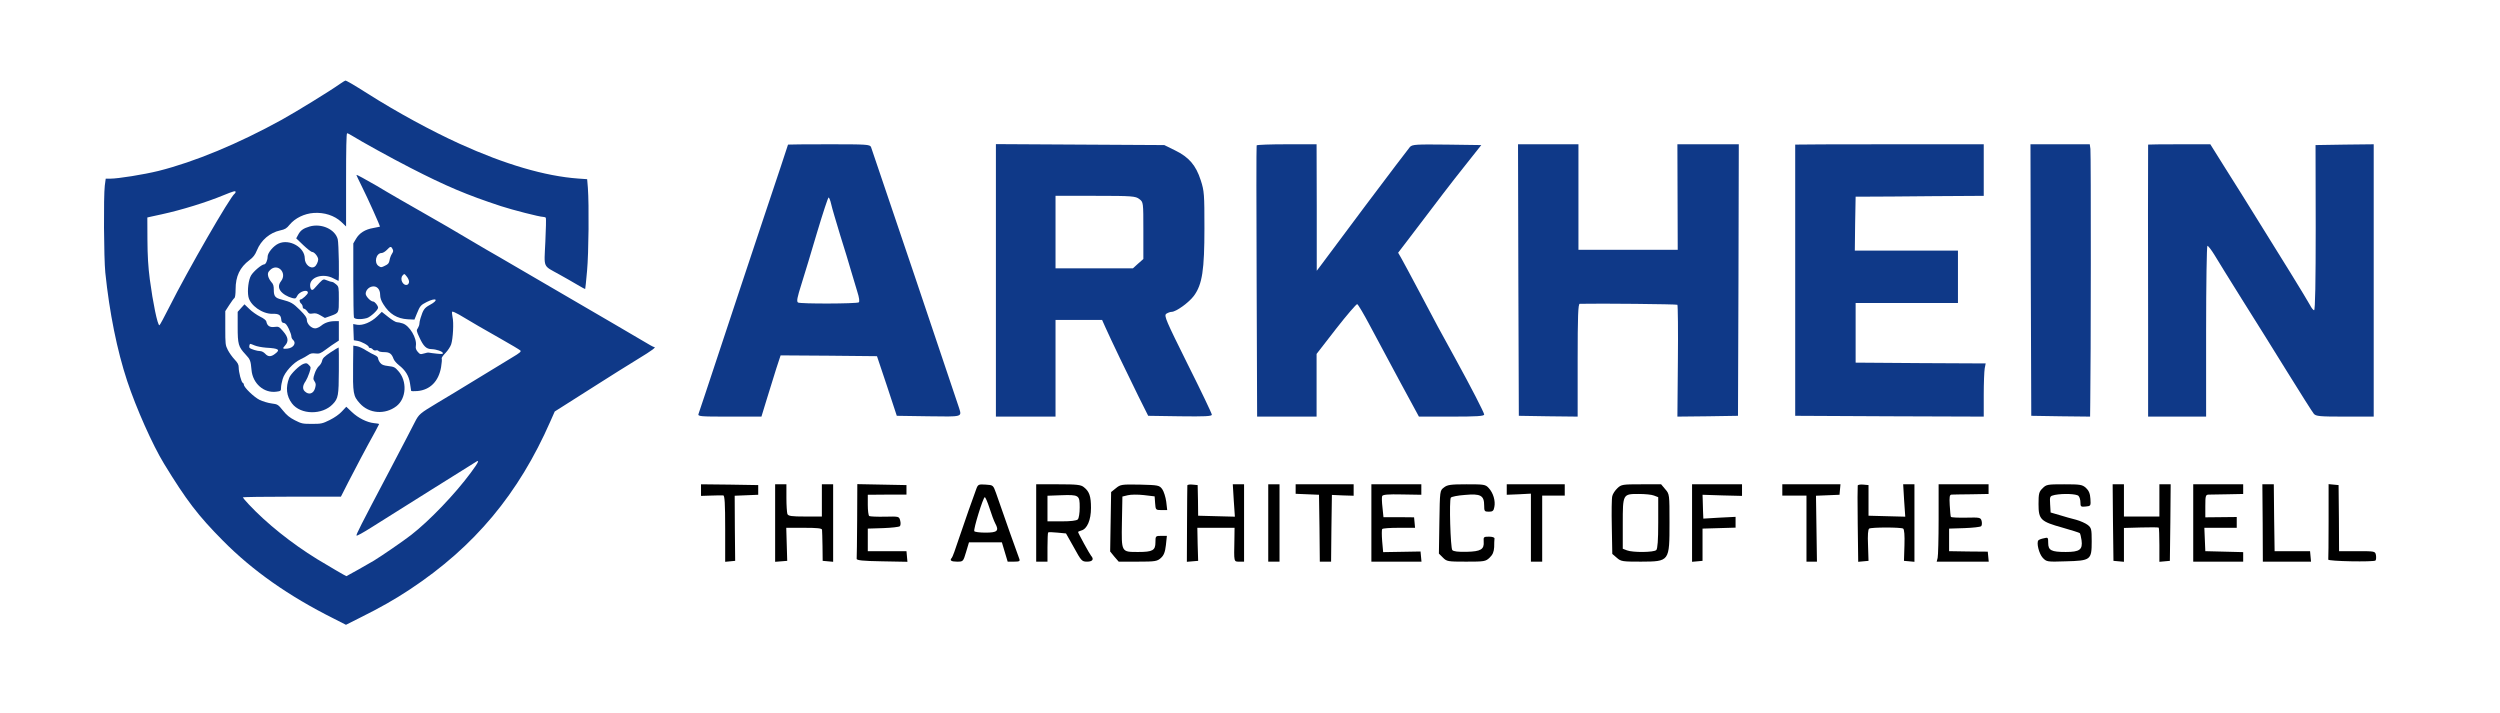
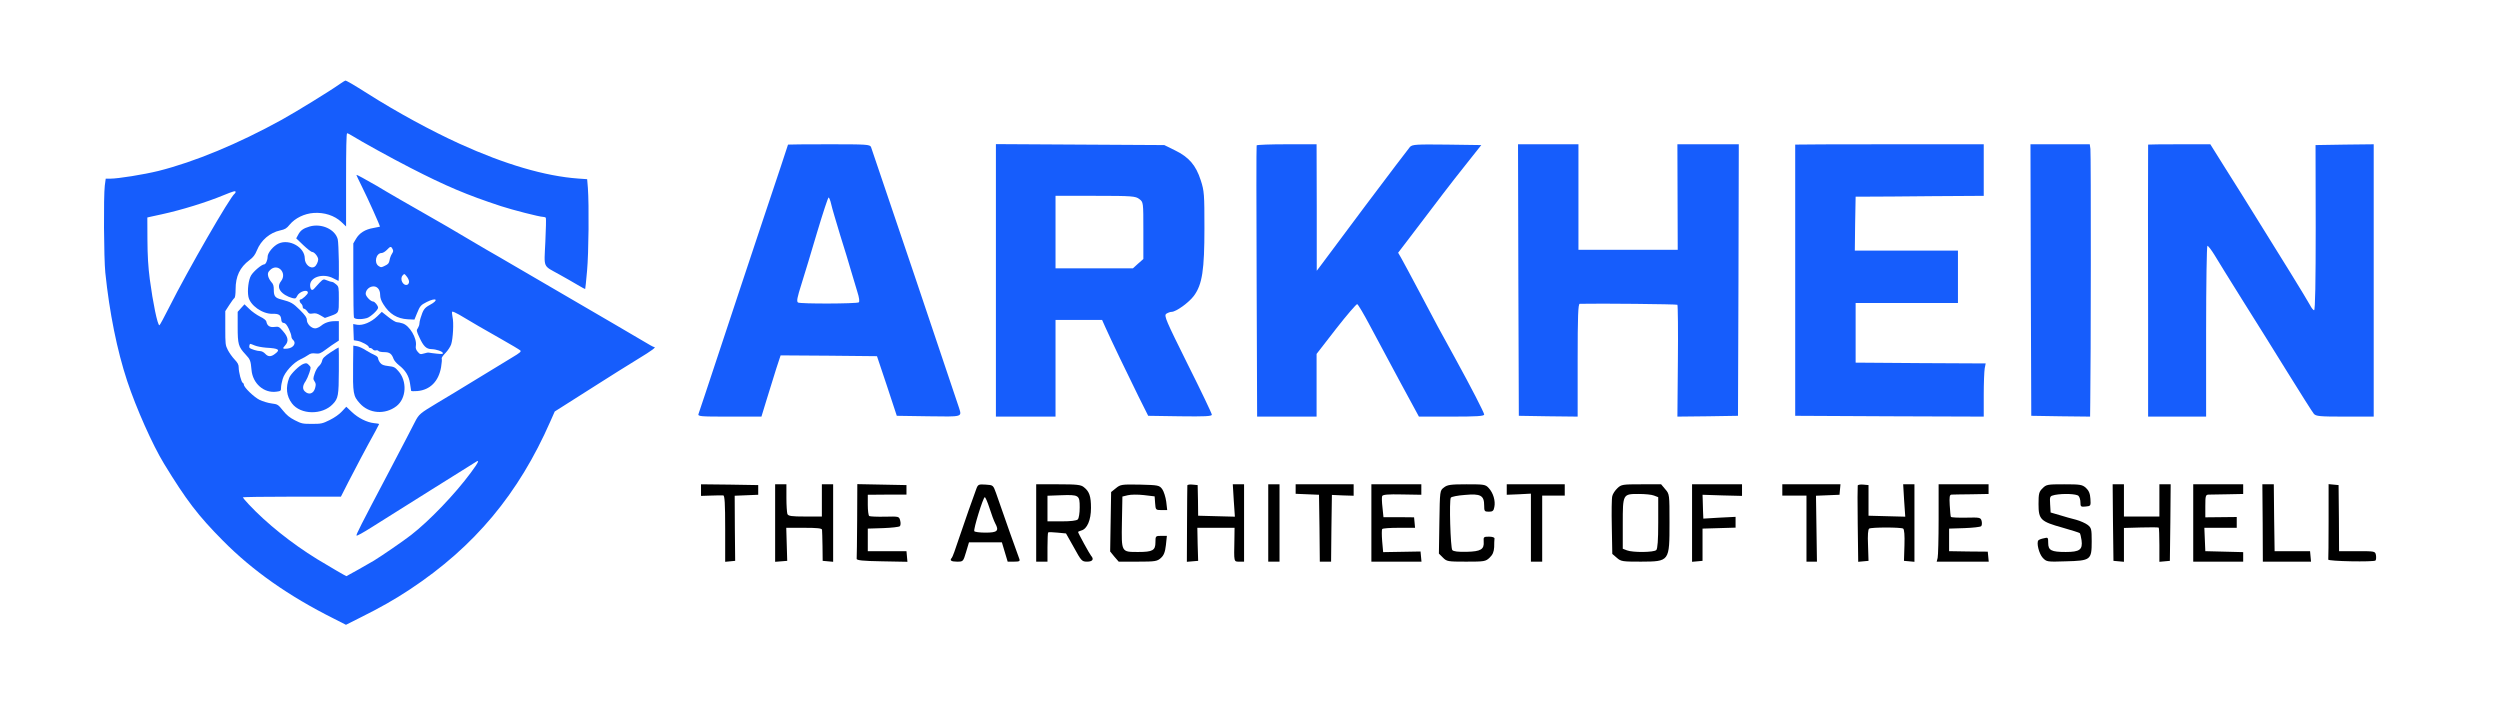
<svg xmlns="http://www.w3.org/2000/svg" version="1.2" viewBox="0 380 2754 784" width="1000" height="285.04">
  <style>
- 		.s0 { fill: #0f3988 } 
+ 		.s0 { fill: #165dfc } 
		.s1 { fill: #000000 } 
	</style>
  <g>
    <path class="s0" d="m374.53 471.91c-11.03 7.85-47.88 30.49-64.26 39.58-47.89 26.39-95.88 46.3-135.69 56.3-16.15 3.98-44.36 8.53-53.23 8.53h-4.89l-1.02 7.62c-1.48 12.17-1.03 79.85 0.57 95.88 4.55 44.02 12.96 85.76 24.11 119.43 9.89 29.8 27.98 70.51 40.6 91.1 24.57 40.26 37.42 57.1 64.95 84.85 32.75 33.09 72.45 60.96 122.03 85.75l13.42 6.83 15.13-7.62c23.09-11.49 38.67-20.36 55.51-31.51 71.08-47.08 119.53-105.2 154.56-185.05l4.78-10.8 12.74-8.08c7.05-4.43 23.09-14.67 35.83-22.74 12.62-8.08 31.73-20.02 42.3-26.5 17.41-10.58 21.5-13.77 18.32-13.77-0.57 0-5.58-2.73-11.15-6.14-5.46-3.3-20.02-11.83-32.19-18.88-31.16-18.08-102.93-59.94-127.38-74.27-5.35-3.07-11.49-6.59-13.65-7.85-2.16-1.25-6.82-3.98-10.24-6.02-23.77-14.11-44.35-26.16-54.59-31.85-11.6-6.48-50.04-28.66-55.73-32.3-1.59-0.91-4.32-2.5-6.26-3.53-1.82-1.02-6.37-3.52-9.89-5.57-3.64-2.05-6.6-3.41-6.6-3.07 0 0.45 2.62 5.8 5.69 12.06 6.82 13.53 20.7 44.47 20.24 44.92-0.22 0.12-3.52 0.8-7.39 1.48-8.87 1.48-15.35 5.57-18.99 11.94l-2.96 5.01v39.92c0 21.95 0.34 40.6 0.68 41.63 0.8 2.16 7.85 2.5 14.33 0.68 3.87-1.14 12.29-8.87 12.29-11.38 0-2.27-3.64-6.82-5.46-6.82-2.62 0-8.19-5.69-8.19-8.53 0-3.64 3.07-7.17 6.94-7.96 5.11-1.14 8.98 2.73 8.98 9.1 0 3.3 1.03 6.37 3.53 10.35 6.71 10.8 15.12 15.92 26.95 16.6l7.28 0.34 2.73-6.71c3.41-8.41 4.21-9.32 10.92-12.73 10.69-5.35 13.76-2.28 3.3 3.29-6.03 3.3-7.28 5.12-10.24 14.56-0.68 2.16-1.25 5.01-1.25 6.26 0 1.25-0.79 3.3-1.7 4.77-1.71 2.28-1.6 3.08 1.7 10.13 4.44 9.78 7.62 12.85 13.31 12.96 5.23 0.12 11.94 2.39 12.62 4.32 0.34 1.03-1.25 1.26-6.71 0.69-3.98-0.46-7.84-0.91-8.64-1.14-0.68-0.23-3.19 0.11-5.46 0.91-3.98 1.14-4.44 1.02-6.94-1.82-1.93-2.27-2.5-3.98-2.05-6.71 1.37-8.19-6.93-22.18-14.55-24.57-2.39-0.79-5.24-1.36-6.49-1.36-1.25 0-5.46-2.62-9.32-5.69l-7.17-5.69-5.12 5.01c-6.59 6.37-15.81 10.23-21.95 9.21l-4.43-0.8 0.34 8.88 0.34 8.98 4.09 0.68c4.33 0.69 12.4 5.12 12.4 6.83 0 0.57 0.68 1.02 1.59 1.02 0.8 0 2.16 0.68 2.85 1.59 0.79 0.91 2.27 1.37 3.41 1.03 1.14-0.34 2.5 0 2.84 0.68 0.46 0.68 3.3 1.25 6.26 1.25 5.91 0 8.3 1.71 10.35 7.51 0.68 1.82 3.3 4.77 5.68 6.71 7.28 5.57 11.15 11.83 12.4 20.02 0.68 3.98 1.25 7.73 1.25 8.3 0 0.57 3.07 0.68 6.94 0.34 13.99-1.25 23.32-10.69 26.05-26.16 0.79-4.66 1.13-8.98 0.68-9.67-0.34-0.68 1.48-3.41 4.21-6.14 2.61-2.73 5.46-7.05 6.25-9.55 2.05-6.26 2.96-24 1.48-30.03-0.57-2.84-0.8-5.46-0.34-5.91 0.45-0.34 3.87 1.13 7.62 3.29 14.79 8.88 26.96 15.93 46.06 26.73 10.92 6.14 20.59 11.95 21.39 12.74 1.13 1.14-0.46 2.62-9.1 7.74-5.8 3.41-23.32 14.1-39.01 23.77-15.59 9.55-35.04 21.38-43.22 26.16-19.45 11.71-20.36 12.39-24.91 21.26-2.05 4.21-14.67 28.32-27.98 53.69-32.76 62.1-36.74 70.06-36.28 71.31 0.22 0.68 7.84-3.53 16.94-9.33 9.1-5.8 37.76-23.77 63.7-40.03 25.93-16.15 48.56-30.37 50.38-31.51 5-3.41 3.64-0.22-5.12 11.6-17.29 23.43-45.61 53.01-65.74 68.59-8.3 6.48-32.3 22.97-41.06 28.32-5.57 3.3-29.8 17.06-30.25 17.06-0.57 0-20.59-11.72-32.19-18.77-28.43-17.51-55.84-39.46-75.4-60.39-3.53-3.76-6.49-7.28-6.49-7.62 0-0.46 24.34-0.8 54.03-0.8h54.02l7.96-15.69c7.51-14.68 20.48-39.24 29.92-56.19 2.27-4.21 4.2-7.85 4.2-8.07 0-0.35-2.5-0.8-5.46-1.03-7.84-0.79-17.51-5.57-24.56-12.28l-6.14-5.8-4.89 5.23c-3.08 3.3-7.97 6.71-13.43 9.44-8.07 3.98-9.32 4.21-19.56 4.21-10.23 0-11.37-0.23-18.76-3.98-5.81-2.96-9.1-5.69-13.2-10.81-5.34-6.59-5.68-6.82-12.51-7.73-3.75-0.46-9.67-2.28-13.08-3.87-6.25-3.07-17.4-13.87-17.4-16.83 0-0.8-0.57-1.71-1.14-1.94-1.59-0.45-4.55-11.71-4.55-16.94 0-3.19-1.02-5.12-4.55-8.87-2.5-2.62-5.8-7.28-7.39-10.35-2.73-5.35-2.84-6.6-2.84-24.23v-18.65l4.43-6.83c2.39-3.75 5.01-7.28 5.69-7.62 0.68-0.45 1.25-4.43 1.25-9.66 0-14.22 4.66-24.12 15.24-32.08 4.21-3.18 6.14-5.68 8.19-10.69 4.55-11.26 14.22-19.56 25.7-22.06 5.35-1.14 7.06-2.17 10.35-6.26 6.03-7.28 16.27-12.28 26.62-12.97 11.6-0.79 22.75 2.85 30.25 9.79l5.35 5.11v-51.4c0-34.13 0.34-51.3 1.14-51.3 0.68 0 3.07 1.25 5.46 2.73 9.44 5.91 43.1 24.57 64.71 35.6 38.79 19.9 61.53 29.57 99.29 41.97 12.86 4.21 42.65 11.83 46.41 11.83 1.36 0 2.73 0.45 3.07 1.13 0.34 0.57 0.11 12.51-0.57 26.39-1.37 29.69-3.07 25.59 15.24 35.83 6.26 3.41 15.24 8.64 19.9 11.37 4.55 2.73 8.53 4.89 8.76 4.66 0.12-0.22 1.14-9.09 2.05-19.9 1.82-19.9 2.27-72.11 0.91-91.33l-0.8-9.67-9.66-0.68c-36.63-2.62-81.1-15.7-130.8-38.33-31.05-14.1-69.27-34.92-100.66-54.82-16.49-10.46-24-14.79-25.25-14.79-0.45 0.12-3.18 1.71-5.91 3.64zm-114.99 119.09c0 0.68-0.45 1.36-1.02 1.82-4.55 2.73-51.87 84.73-71.88 124.65-5.69 11.26-10.58 20.36-11.04 20.36-2.04 0-7.16-24.79-10.57-50.61-1.82-14.22-2.51-25.71-2.62-43.68l-0.11-24.45 3.41-0.8c1.93-0.45 7.51-1.7 12.51-2.73 21.5-4.66 49.47-13.3 67.79-20.92 11.48-4.67 13.53-5.24 13.53-3.64zm172.88 62.78c1.02 1.82 0.91 2.96-0.68 5.34-1.14 1.71-2.28 4.89-2.62 7.06-0.57 3.18-1.48 4.43-5 6.02-3.98 2.05-4.44 2.05-7.05 0.34-5.35-3.52-2.85-14.33 3.41-14.33 1.36 0 3.86-1.59 5.68-3.41 3.87-4.09 4.67-4.21 6.26-1.02zm18.2 36.05c0 1.37-0.8 2.85-1.82 3.3-4.67 1.82-8.87-6.25-5.23-10.24 1.82-2.04 1.93-2.04 4.43 1.14 1.48 1.71 2.62 4.32 2.62 5.8z" />
    <path class="s0" d="m341.2 628.98c-7.05 2.05-10.23 4.33-12.73 9.1l-2.17 3.98 7.85 7.51c4.32 4.09 8.65 7.51 9.78 7.51 2.39 0 6.6 5.23 6.6 8.19 0 2.5-2.05 6.82-3.87 7.96-4.43 3.07-10.92-2.39-10.92-9.1 0-12.17-16.83-21.73-28.77-16.38-5.69 2.5-12.17 10.24-12.17 14.56 0 3.87-2.05 8.42-3.75 8.42-2.73 0-11.72 7.62-14.45 12.16-2.84 4.67-4.32 16.38-2.96 23.43 1.82 9.56 15.47 19.23 26.73 18.88 6.71-0.22 8.99 1.26 9.44 6.15 0.23 2.73 0.91 3.75 2.96 3.98 1.82 0.22 3.3 2.16 5.35 6.37 1.59 3.29 2.84 7.05 2.84 8.3 0 1.25 0.79 2.96 1.7 3.75 4.21 3.53 0.8 8.99-6.02 9.78-5.35 0.57-5.8 0-2.62-3.41 4.21-4.55 3.53-9.32-2.27-15.81-4.33-5-4.78-5.23-9.33-4.66-5.12 0.68-8.08-1.14-8.99-5.8-0.22-1.48-2.73-3.53-6.93-5.57-3.64-1.82-8.99-5.58-11.83-8.42l-5.35-5.12-3.75 4.1-3.75 4.2v16.5c0 19.1 0.79 21.95 8.53 30.25 5.34 5.69 5.8 6.94 6.71 17.17 1.25 15.02 13.76 25.94 27.52 24 4.66-0.57 5-0.91 5-4.32 0-1.93 0.8-6.26 1.82-9.67 2.17-7.5 11.72-17.97 19.57-21.61 2.95-1.36 6.82-3.52 8.53-4.77 2.5-1.82 4.43-2.17 7.96-1.71 4.32 0.45 5.46 0.11 11.6-4.44 3.75-2.84 8.53-6.14 10.58-7.39l3.64-2.39v-10.69-10.69h-4.32c-6.03 0-11.15 1.71-15.13 5-1.94 1.6-4.89 2.96-6.6 2.96-4.32 0-9.21-5-9.21-9.32 0-2.51-1.71-5.01-7.74-11.04-7.62-7.5-9.55-8.64-20.35-11.48-6.83-1.71-8.31-3.64-8.31-10.58 0-4.55-0.57-6.37-2.73-8.65-1.47-1.7-3.07-4.55-3.52-6.59-0.57-3.07-0.23-4.21 2.16-6.6 8.19-8.19 19.22 3.07 12.05 12.28-3.52 4.44-2.95 9.1 1.71 13.08 3.41 3.07 10.01 5.92 13.65 5.92 0.68 0 1.71-1.14 2.27-2.5 2.28-5.12 11.95-8.19 11.95-3.76 0 1.59-6.26 7.4-8.08 7.4-1.59 0-1.25 2.95 0.68 4.54 0.91 0.8 1.71 2.39 1.71 3.53 0 1.25 0.68 2.16 1.59 2.16 0.8 0 2.39 1.37 3.53 2.96 1.59 2.5 2.5 2.84 5.8 2.27 2.96-0.57 5-0.11 8.64 2.05l4.89 2.84 6.14-2.16c9.33-3.41 9.22-3.07 9.22-18.54 0-13.19-0.12-13.76-2.96-16.26-1.59-1.48-3.64-2.73-4.55-2.73-0.91 0-3.41-0.8-5.57-1.71-3.98-1.59-3.98-1.59-8.31 2.73-2.27 2.39-4.89 5.24-5.68 6.26-2.28 2.73-4.1 1.71-4.55-2.62-1.03-9.78 13.87-14.78 25.48-8.64 2.95 1.59 5.57 2.84 5.68 2.84 1.14 0 0.34-42.08-0.79-45.95-2.96-10.92-17.86-17.63-30.83-13.99zm-60.5 131.14c2.5 1.03 8.07 2.05 12.39 2.39 14.11 0.8 16.15 2.16 9.67 6.94-4.32 3.3-7.51 3.18-10.69-0.34-1.48-1.6-3.87-2.85-5.46-2.85-3.18 0-10.01-2.04-11.6-3.52-0.91-0.8-0.23-4.44 0.8-4.44 0.34 0 2.5 0.8 4.89 1.82z" />
    <path class="s0" d="m388.97 780.59c-0.34 32.65 0 35.04 7.51 43.34 10.12 11.26 27.64 12.62 40.15 3.07 11.14-8.53 12.17-27.87 1.93-39.01-3.41-3.98-4.78-4.55-10.69-5.23-5.46-0.69-7.28-1.37-9.1-3.64-1.25-1.6-2.27-3.87-2.27-4.89 0-1.14-1.48-2.62-3.64-3.53-2.05-0.8-6.37-3.19-9.67-5.23-3.18-2.16-7.73-4.21-9.9-4.55l-4.09-0.68z" />
    <path class="s0" d="m364.18 767.63c-6.83 4.55-8.65 6.37-9.33 9.21-0.34 1.93-1.93 4.66-3.52 5.92-1.48 1.25-3.64 4.89-4.67 8.18-1.82 5.46-1.82 6.15-0.11 8.76 1.48 2.28 1.59 3.53 0.57 7.28-1.71 6.37-7.05 7.96-11.49 3.53-2.62-2.62-2.27-6.49 1.14-11.26 1.02-1.6 2.84-5.58 3.98-8.99 1.93-6.03 1.93-6.14-0.46-8.64-2.16-2.28-2.84-2.39-6.02-1.25-4.33 1.48-14.11 11.03-15.7 15.35-4.09 10.58-3.07 20.13 3.07 28.21 9.55 12.62 33.44 12.96 45.04 0.68 5.91-6.26 6.48-9.33 6.6-36.74 0.11-13.87 0-25.36-0.23-25.59-0.23-0.11-4.21 2.28-8.87 5.35z" />
    <path class="s0" d="m868.09 538.79c0 0.35-12.25 37.27-27.34 82.19-14.91 44.91-36.92 110.77-48.64 146.45-11.72 35.68-22.01 66.22-22.55 67.81-1.24 3.02 1.07 3.2 33.91 3.2h35.33l5.86-19.17c3.19-10.48 7.98-25.57 10.47-33.73l4.79-14.56 53.08 0.36 53.08 0.53 11.01 32.84 10.82 32.84 35.15 0.53c37.82 0.54 36.57 0.89 33.38-9.4-2.67-8.53-95.51-283.68-96.93-287.23-1.24-2.84-5.15-3.02-46.33-3.02-24.85 0-45.09 0.18-45.09 0.36zm47.57 65.68c0.89 4.26 5.51 19.52 9.94 34.26 4.62 14.56 9.95 32.13 11.9 39.05 1.95 6.75 5.15 17.22 6.92 23.08 2.13 6.57 2.66 11.01 1.6 11.72-2.84 1.59-64.44 1.77-66.93 0.17-1.77-1.24-0.88-5.5 3.73-20.06 3.2-10.11 11.01-35.85 17.22-56.98 6.39-21.3 12.07-38.7 12.78-38.7 0.54 0 1.96 3.37 2.84 7.46z" />
    <path class="s0" d="m1097.09 688.43v150.01h32.84 32.84v-53.26-53.25h25.74 25.56l3.56 7.99c5.68 12.78 25.03 53.07 36.56 76.33l10.66 21.3 35.14 0.53c27.34 0.36 34.98 0 34.98-1.77 0-1.24-11.9-26.27-26.63-55.57-23.79-47.93-26.28-53.43-23.61-55.56 1.6-1.06 4.26-2.13 5.86-2.13 4.97 0 19.17-10.3 24.67-17.75 9.23-12.61 11.54-28.58 11.54-74.56 0-36.92-0.18-40.83-4.08-52.72-5.33-16.51-12.96-25.39-28.23-32.84l-11.89-5.86-92.67-0.53-92.84-0.54zm157.99-89.64c4.44 3.37 4.44 3.37 4.44 34.61v31.42l-5.86 5.15-5.68 5.15h-42.6-42.61v-39.94-39.95h44.03c40.47 0 44.2 0.36 48.28 3.56z" />
    <path class="s0" d="m1384.32 539.67c-0.36 0.89-0.36 68.35 0 150.01l0.53 148.76h32.66 32.84v-34.44-34.62l21.48-27.69c11.9-15.27 22.37-27.34 23.26-27.16 1.06 0.35 7.63 11.54 14.56 24.68 6.92 13.13 21.83 40.82 33.01 61.59l20.42 37.64h35.86c27.69 0 36.03-0.53 36.03-2.31-0.17-2.31-13.84-28.93-31.77-61.6-17.58-31.77-20.77-37.81-39.23-72.78-9.59-18.11-18.82-35.33-20.6-38.35l-3.19-5.5 8.7-11.36c37.81-49.88 49.88-65.68 65.32-85.03l17.58-22.19-37.81-0.53c-34.26-0.36-38.17-0.18-40.83 2.66-1.6 1.77-23.61 30.89-49 64.62-25.21 33.72-47.57 63.72-49.7 66.57l-3.91 5.14v-69.76l-0.18-69.59h-32.66c-18.11 0-33.02 0.53-33.37 1.24z" />
    <path class="s0" d="m1672.61 687.9l0.53 149.65 32.49 0.53 32.31 0.36v-62.13c0-48.47 0.53-62.14 2.3-62.14 21.48-0.53 106.87 0.36 107.58 1.07 0.53 0.53 0.89 28.58 0.53 62.13l-0.53 61.07 33.37-0.36 33.38-0.53 0.53-149.65 0.36-149.47h-33.73-33.91l0.18 58.05 0.18 58.23h-54.68-54.68v-58.05-58.23h-33.37-33.2z" />
    <path class="s0" d="m1977.59 538.79c0 0.35 0 67.63 0 149.64v149.12l103.85 0.53 103.85 0.36v-23.79c0-12.96 0.53-26.27 1.06-29.29l1.07-5.5-71.54-0.36-71.72-0.53v-32.84-32.84h56.45 56.27v-28.94-28.76h-56.8-56.81l0.35-29.82 0.54-29.65h14.2c7.81 0 39.59-0.17 70.65-0.53l56.28-0.35v-28.41-28.4h-103.85c-57.16 0-103.85 0.18-103.85 0.36z" />
    <path class="s0" d="m2237.12 687.9l0.53 149.65 32.49 0.53 32.31 0.36 0.18-15.45c0.71-40.12 0.88-274.8 0.17-279.41l-0.71-5.15h-32.66-32.66z" />
    <path class="s0" d="m2366.36 538.79c-0.18 7.63-0.18 126.74 0 200.59v99.06h31.95 31.95v-94.09c0-51.83 0.71-94.08 1.42-94.08 0.89 0 4.44 4.61 7.81 10.12 3.38 5.68 16.87 27.51 30 48.46 13.32 20.95 35.86 57.34 50.42 80.77 14.56 23.43 27.52 44.03 28.94 45.62 2.3 2.84 6.39 3.2 34.44 3.2h31.59v-150.01-150l-31.95 0.36-32.13 0.53 0.18 90.89c0 59.11-0.54 91.07-1.78 91.07-0.89 0-3.02-2.67-4.61-5.86-1.6-3.02-11.19-18.82-21.13-34.97-10.12-16.16-26.8-42.96-36.92-59.47-10.3-16.69-26.1-41.9-35.33-56.45l-16.33-26.1h-34.26c-18.82 0-34.26 0.18-34.26 0.36z" />
    <path class="s1" d="m772.23 919.39v6.39l11.18-0.36c6.04-0.17 12.07-0.35 13.32-0.17 1.59 0.17 2.13 8.69 2.13 36.74v36.39l5.5-0.53 5.5-0.53-0.35-35.86-0.18-35.86 12.96-0.53 12.96-0.53v-5.33-5.33l-31.42-0.53-31.6-0.35z" />
    <path class="s1" d="m853.89 955.78v42.6l6.74-0.53 6.57-0.53-0.53-18.29-0.53-18.1h19.52c14.56 0 19.71 0.53 19.89 2.13 0.17 1.24 0.35 9.41 0.53 18.28l0.18 15.98 5.85 0.53 5.68 0.53v-42.6-42.78h-6.21-6.21v17.75 17.75h-18.46c-15.09 0-18.64-0.53-19.53-2.84-0.53-1.6-1.07-9.59-1.07-17.75v-14.91h-6.21-6.21z" />
    <path class="s1" d="m944.24 952.94c-0.17 22.01-0.35 41.01-0.53 42.07-0.18 1.78 6.75 2.49 27.87 2.84l28.05 0.53-0.53-5.85-0.53-5.86h-21.31-21.3v-12.43-12.43l16.87-0.53c9.23-0.35 17.57-1.24 18.46-2.13 0.88-0.89 1.06-3.55 0.35-6.21-1.24-4.62-1.24-4.62-16.86-4.26-8.7 0.18-16.33-0.18-17.22-0.71-0.89-0.53-1.6-6.04-1.6-12.25v-11.18l21.3-0.18h21.31v-5.33-5.15l-26.99-0.53-27.16-0.53z" />
    <path class="s1" d="m1075.61 917.79c-3.91 10.3-12.78 35.86-19.35 55.21-3.55 11-7.1 20.59-7.81 21.12-2.66 2.67-0.53 4.09 5.68 4.09 6.92 0 6.92 0 10.12-10.65l3.19-10.66h18.11 18.11l3.19 10.66 3.2 10.65h7.1c5.86 0 6.74-0.54 5.68-3.2-1.07-2.66-17.93-49.88-25.56-72.25-3.2-8.88-3.2-8.88-11.36-9.41-7.82-0.53-8.53-0.18-10.3 4.44zm14.38 21.3c2.13 6.75 4.97 14.38 6.39 17.04 4.44 8.17 2.31 10.12-10.65 10.12-6.39 0-11.9-0.71-12.43-1.59-1.24-1.96 9.76-37.46 11.54-37.46 0.71 0 3.02 5.32 5.15 11.89z" />
    <path class="s1" d="m1141.47 955.6v42.61h6.21 6.22v-15.63c0-8.69 0.35-16.15 0.71-16.5 0.53-0.54 5.14-0.36 10.29 0.17l9.41 0.89 8.7 15.44c8.16 14.92 8.87 15.63 14.56 15.63 6.03 0 7.81-2.67 4.43-6.39-1.59-1.78-14.38-25.03-14.38-26.28 0-0.35 1.6-1.06 3.38-1.59 6.57-1.6 10.83-11.54 10.83-24.86 0-12.96-1.78-18.1-7.82-22.9-3.19-2.66-7.63-3.19-28.04-3.19h-24.5zm47.93-17.22c0 6.39-0.89 12.07-2.13 13.31-1.42 1.42-7.99 2.13-17.75 2.13h-15.62v-14.2-14.02l14.73-0.54c20.06-0.71 20.77-0.17 20.77 13.32z" />
    <path class="s1" d="m1229.34 917.26l-5.32 4.26-0.54 32.84-0.53 32.66 4.62 5.68 4.79 5.51h20.95c19.35 0 21.48-0.36 25.56-4.09 3.19-2.84 4.61-6.39 5.5-14.2l1.07-10.12h-6.22c-6.21 0-6.39 0.18-6.39 7.1 0 8.88-3.01 10.66-18.99 10.66-18.82 0-18.46 0.53-17.93-32.67l0.53-28.4 5.86-1.42c3.37-0.89 11.36-0.89 17.75-0.18l11.9 1.42 0.53 7.46c0.53 7.45 0.71 7.63 6.92 7.63h6.39l-1.06-9.23c-0.71-5.15-2.67-11.36-4.44-13.85-3.2-4.26-4.26-4.44-24.5-4.97-20.06-0.35-21.48-0.18-26.45 3.91z" />
    <path class="s1" d="m1307.98 914.24c0 0.71-0.35 20.06-0.35 42.78l-0.18 41.36 6.21-0.53 6.22-0.53-0.54-18.29-0.35-18.1h20.41 20.6l-0.18 12.78c-0.53 25.21-0.71 24.5 5.32 24.5h5.33v-42.61-42.6h-6.21-6.22l1.07 17.75 1.24 17.93-20.24-0.53-20.23-0.54-0.18-16.86-0.36-16.87-5.5-0.53c-3.02-0.35-5.68 0-5.86 0.89z" />
    <path class="s1" d="m1397.1 955.6v42.61h6.21 6.21v-42.61-42.6h-6.21-6.21z" />
    <path class="s1" d="m1427.28 918.32v5.15l12.95 0.53 12.79 0.54 0.53 36.74 0.35 36.93h6.22 6.21l0.36-36.75 0.53-36.75 12.07 0.54 11.89 0.35v-6.21-6.39h-31.95-31.95z" />
    <path class="s1" d="m1510.71 955.6v42.61h27.69 27.52l-0.53-5.51-0.54-5.68-20.59 0.36-20.59 0.35-1.07-12.07c-0.53-6.57-0.53-12.6 0-13.31 0.36-0.89 8.7-1.42 18.47-1.42h17.75l-0.53-5.86-0.54-5.68-16.86-0.18h-16.87l-1.06-10.47c-0.71-5.86-0.89-11.54-0.36-12.78 0.71-1.6 6.39-2.13 22.02-1.78l21.12 0.36v-5.86-5.68h-27.51-27.52z" />
    <path class="s1" d="m1590.59 916.55c-4.43 3.37-4.43 3.37-4.97 37.99l-0.53 34.79 4.44 4.44c4.26 4.26 5.32 4.44 25.56 4.44 20.06 0 21.48-0.18 25.92-4.44 3.37-3.2 4.62-6.21 4.97-11.54 0-3.91 0.18-8.17 0.36-9.41 0.17-1.24-2.13-2.13-6.04-2.13-5.86 0-6.21 0.36-5.86 5.33 0.71 8.69-3.19 11-18.82 11.36-9.58 0.18-14.37-0.36-15.79-1.95-1.96-2.49-3.56-54.68-1.6-57.7 0.71-1.06 7.63-2.48 15.62-3.02 17.22-1.59 21.12 0.54 21.12 11.72 0 6.21 0.36 6.75 5.15 6.75 4.09 0 5.33-0.89 6.04-5.15 1.42-6.75-1.24-15.62-6.22-20.95-3.55-3.91-5.14-4.08-24.32-4.08-17.57 0-21.3 0.53-25.03 3.55z" />
    <path class="s1" d="m1659.83 918.86v5.68l13.31-0.54 13.31-0.71v37.46 37.46h6.22 6.21v-36.4-36.39h12.43 12.42v-6.21-6.21h-31.95-31.95z" />
    <path class="s1" d="m1781.78 917.26c-2.48 2.31-5.14 6.21-5.68 8.7-0.71 2.3-0.89 17.57-0.53 33.9l0.53 29.83 4.97 4.26c4.62 4.08 6.22 4.26 26.63 4.26 31.6-0.18 31.42 0 31.42-43.32 0-30.71 0-31.06-4.61-36.39l-4.62-5.5h-21.66c-20.59 0-22.19 0.17-26.45 4.26zm40.3 8.16l4.62 1.78v28.05c0 19.52-0.71 28.75-2.13 30.18-2.67 2.66-25.92 2.84-32.31 0.35l-4.62-1.78v-27.33c0-33.2 0-33.02 17.75-33.02 6.75 0 14.2 0.71 16.69 1.77z" />
    <path class="s1" d="m1863.97 955.78v42.6l5.86-0.53 5.68-0.53v-17.75-17.76l18.29-0.53 18.11-0.53v-5.86-6.03l-17.76 0.88-17.75 1.07-0.35-8.34c-0.18-4.44-0.36-10.3-0.36-13.14l-0.18-4.79 21.84 0.71 21.66 0.53v-6.39-6.39h-27.52-27.52z" />
    <path class="s1" d="m1963.39 919.21v6.21h13.31 13.31v36.39 36.4h5.86 5.68l-0.53-36.4-0.53-36.21 12.96-0.53 12.96-0.53 0.53-5.86 0.53-5.68h-31.95-32.13z" />
    <path class="s1" d="m2046.47 914.24c-0.18 0.71-0.36 20.06 0 42.78l0.53 41.36 5.68-0.53 5.68-0.53-0.53-17.04c-0.54-11.54 0-17.58 1.24-18.47 2.66-1.59 34.97-1.59 37.46 0 1.24 0.89 1.77 7.28 1.42 18.29l-0.54 17.22 5.86 0.53 5.68 0.53v-42.6-42.78h-6.21-6.21l1.06 17.75 1.24 17.93-20.23-0.53-20.24-0.54v-16.86-16.87l-5.68-0.53c-3.02-0.35-5.86 0.18-6.21 0.89z" />
    <path class="s1" d="m2135.58 951.52c0 21.3-0.53 40.47-1.07 42.6l-1.06 4.09h28.58 28.76l-0.53-5.51-0.54-5.5-21.3-0.18-21.3-0.35v-12.43-12.43l16.86-0.53c9.23-0.35 17.58-1.24 18.47-2.13 0.88-0.89 1.06-3.37 0.53-5.68-1.07-3.9-1.78-4.08-17.04-3.73-8.88 0.18-16.51-0.17-16.87-0.88-0.35-0.71-0.89-6.39-1.24-12.79-0.53-9.23-0.18-11.53 1.95-11.71 1.42 0 11.19-0.36 21.84-0.36l18.99-0.35v-5.33-5.32h-27.51-27.52z" />
    <path class="s1" d="m2250.08 917.43c-3.91 3.73-4.44 5.86-4.44 17.4 0 17.04 2.31 19.17 26.45 25.92 9.94 2.84 18.46 5.5 19 6.04 0.53 0.53 1.42 4.08 1.95 7.81 1.42 10.47-2.13 12.96-17.4 12.96-15.97 0-19.35-1.78-19.35-9.95 0-6.03-0.17-6.39-4.79-5.14-2.84 0.53-5.5 1.59-6.04 2.3-2.3 2.67 0.71 14.74 4.8 19.18 4.26 4.43 4.61 4.61 25.38 3.9 27.52-0.71 28.58-1.42 28.58-22.01 0-13.49-0.35-14.91-4.43-18.11-2.31-1.77-8.17-4.44-12.79-5.68-4.61-1.06-12.95-3.55-18.28-5.15l-9.76-2.84-0.54-9.05c-0.53-8.88-0.35-9.05 5.15-10.3 9.23-1.77 23.79-1.24 26.1 1.07 1.24 1.24 2.13 4.44 2.13 7.28 0 4.61 0.53 4.97 5.86 4.43 5.5-0.53 5.68-0.71 5.14-8.52-0.35-5.85-1.77-9.05-4.97-12.07-4.08-3.55-6.21-3.9-23.96-3.9-18.29 0-19.71 0.17-23.79 4.43z" />
    <path class="s1" d="m2327.66 955.07l0.53 42.25 5.86 0.53 5.68 0.53v-18.64-18.64l18.82-0.53c10.29-0.35 19.17-0.18 19.52 0.18 0.36 0.35 0.71 9.05 0.71 19.17v18.46l5.86-0.53 5.68-0.53 0.53-42.25 0.36-42.07h-6.21-6.22v17.75 17.75h-19.52-19.53v-17.75-17.75h-6.22-6.21z" />
    <path class="s1" d="m2416.06 955.6v42.61h27.52 27.51v-5.33-5.15l-20.77-0.53-20.94-0.53-0.54-12.96-0.53-12.78h17.93 17.75v-6.04-5.86l-17.22 0.18-17.39 0.18v-12.43c0-11.18 0.35-12.42 3.55-12.6 1.95 0 11.36-0.18 20.94-0.36l17.22-0.35v-5.33-5.32h-27.51-27.52z" />
    <path class="s1" d="m2492.57 955.6l0.18 42.61h26.63 26.45l-0.53-5.68-0.54-5.86h-19.52-19.53l-0.53-36.93-0.36-36.74h-6.39-6.21z" />
    <path class="s1" d="m2565.18 953.65c0 22.54-0.18 41.54-0.36 42.25-0.71 1.95 50.24 2.84 52.02 1.06 0.71-0.71 0.88-3.37 0.53-5.85-0.89-4.44-1.07-4.44-20.77-4.44h-19.88l-0.18-36.39-0.36-36.4-5.5-0.53-5.5-0.53z" />
  </g>
</svg>
